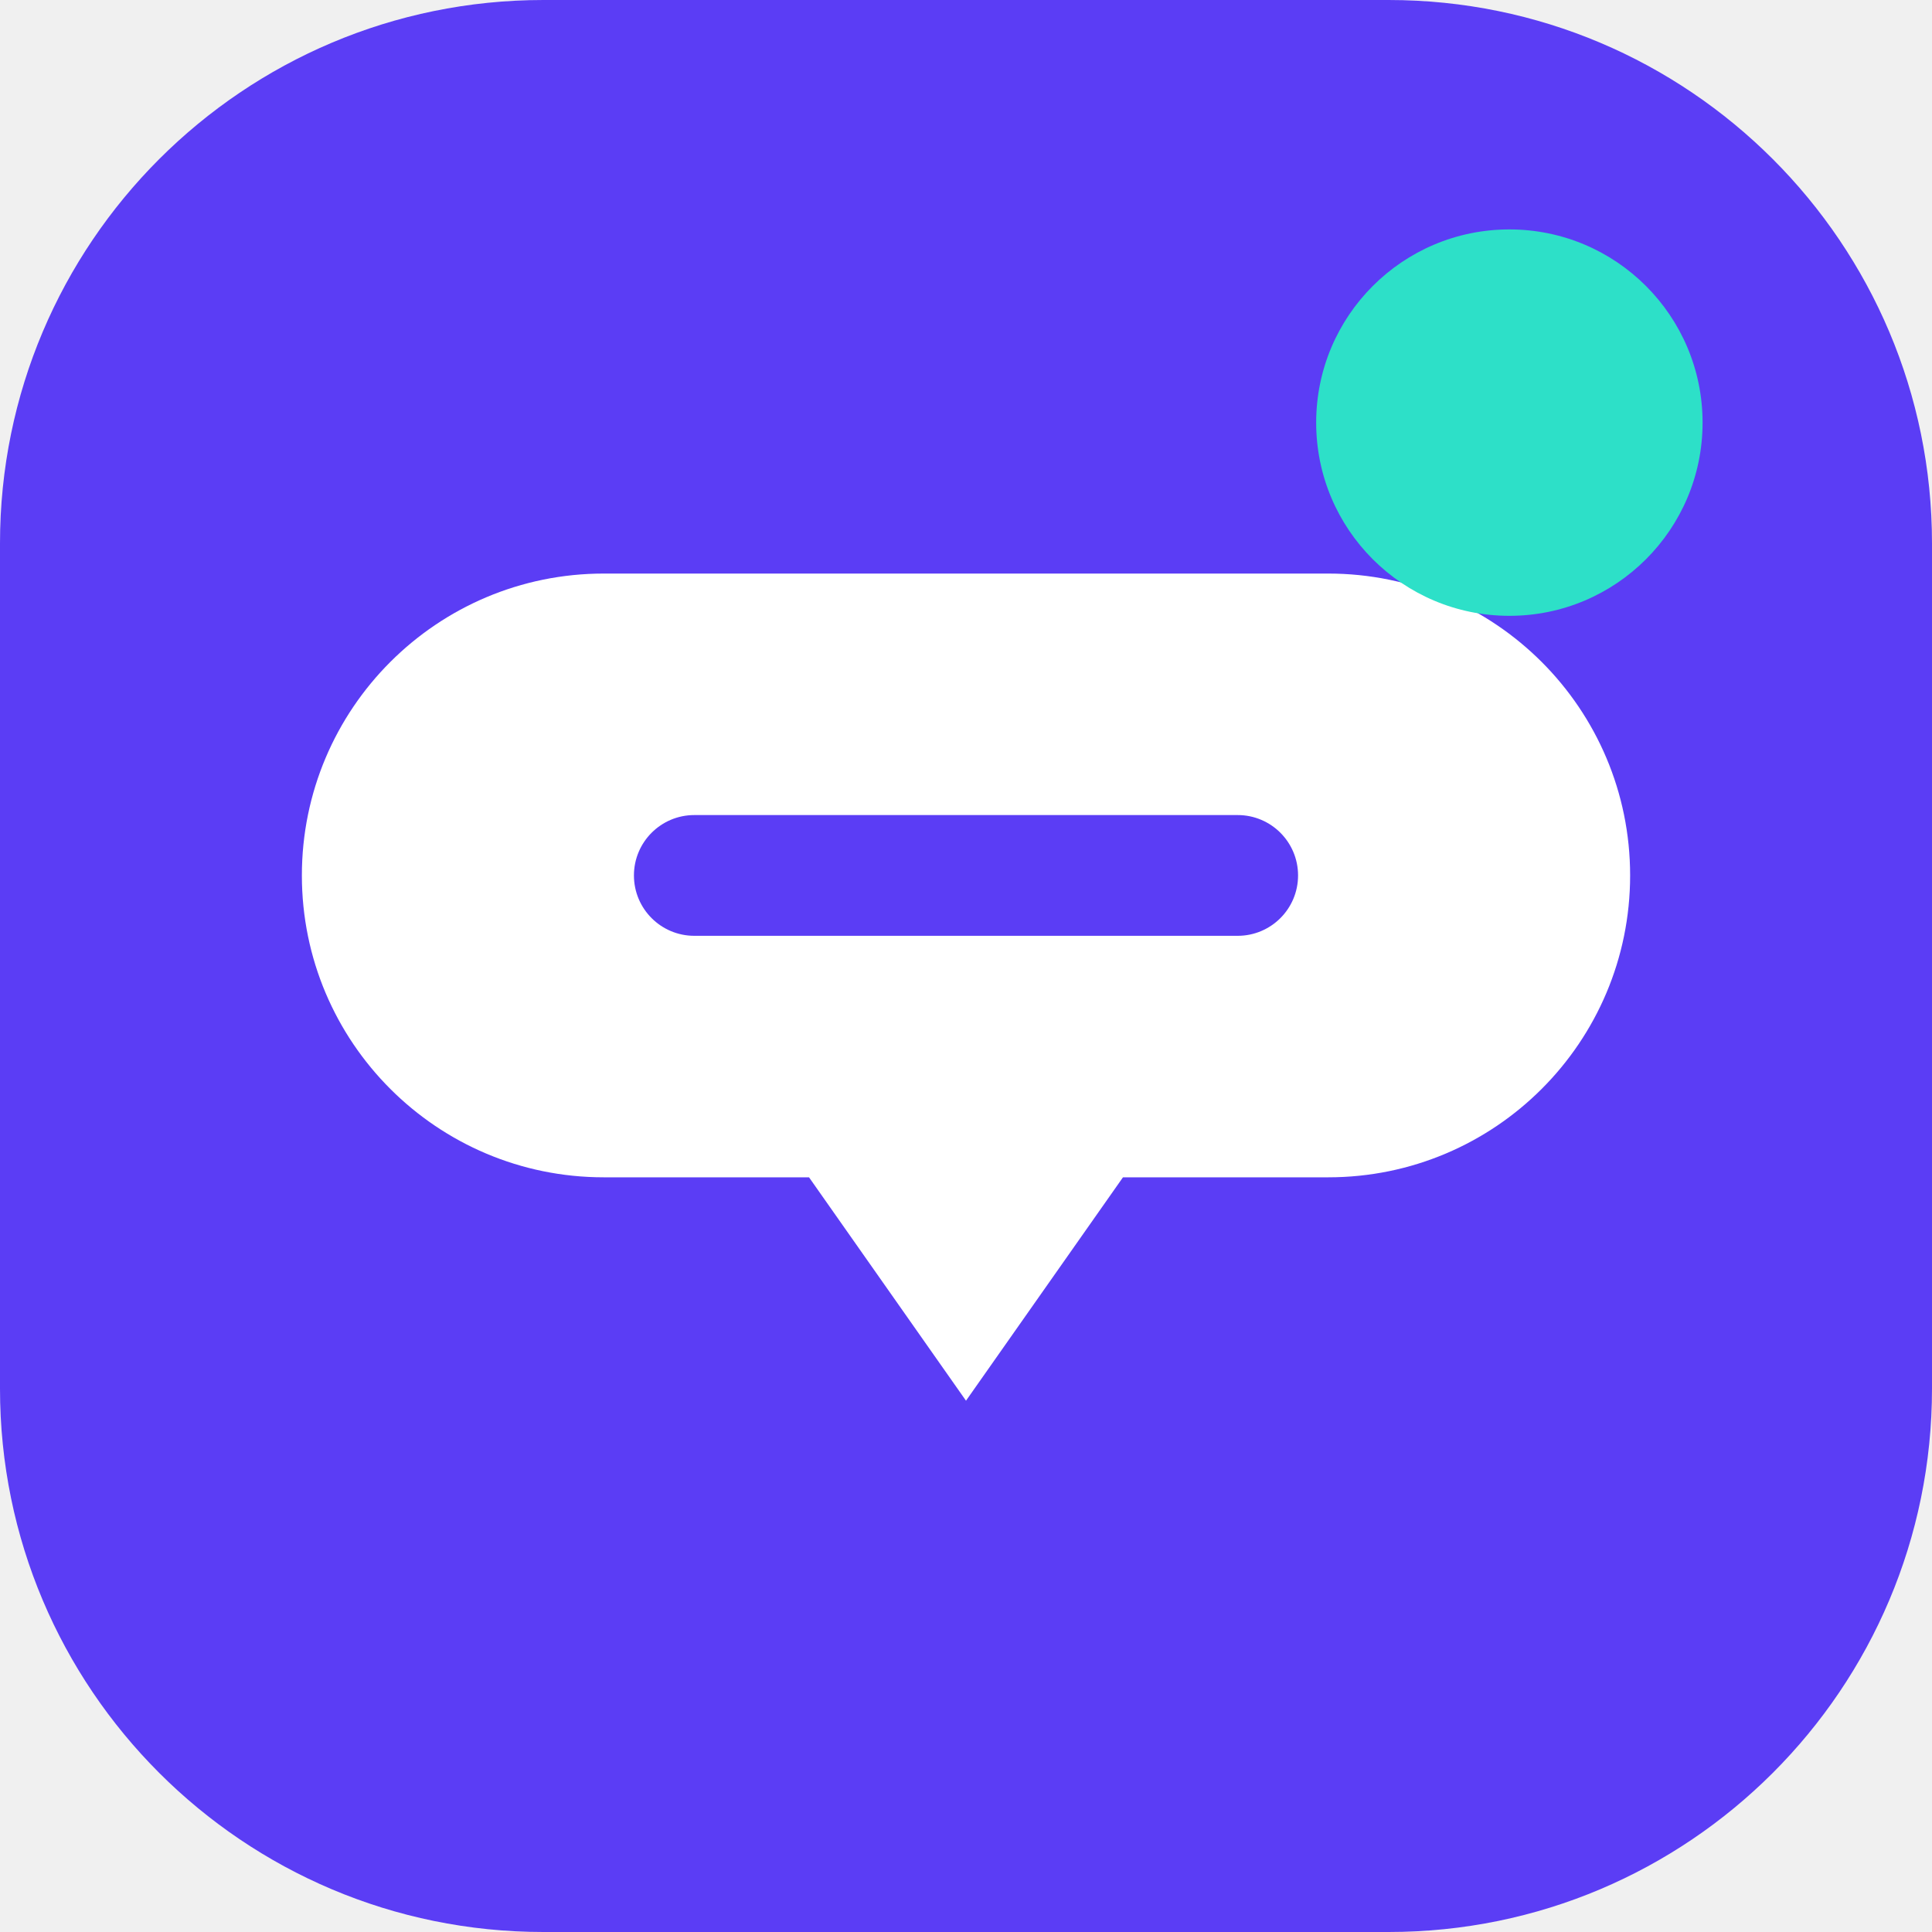
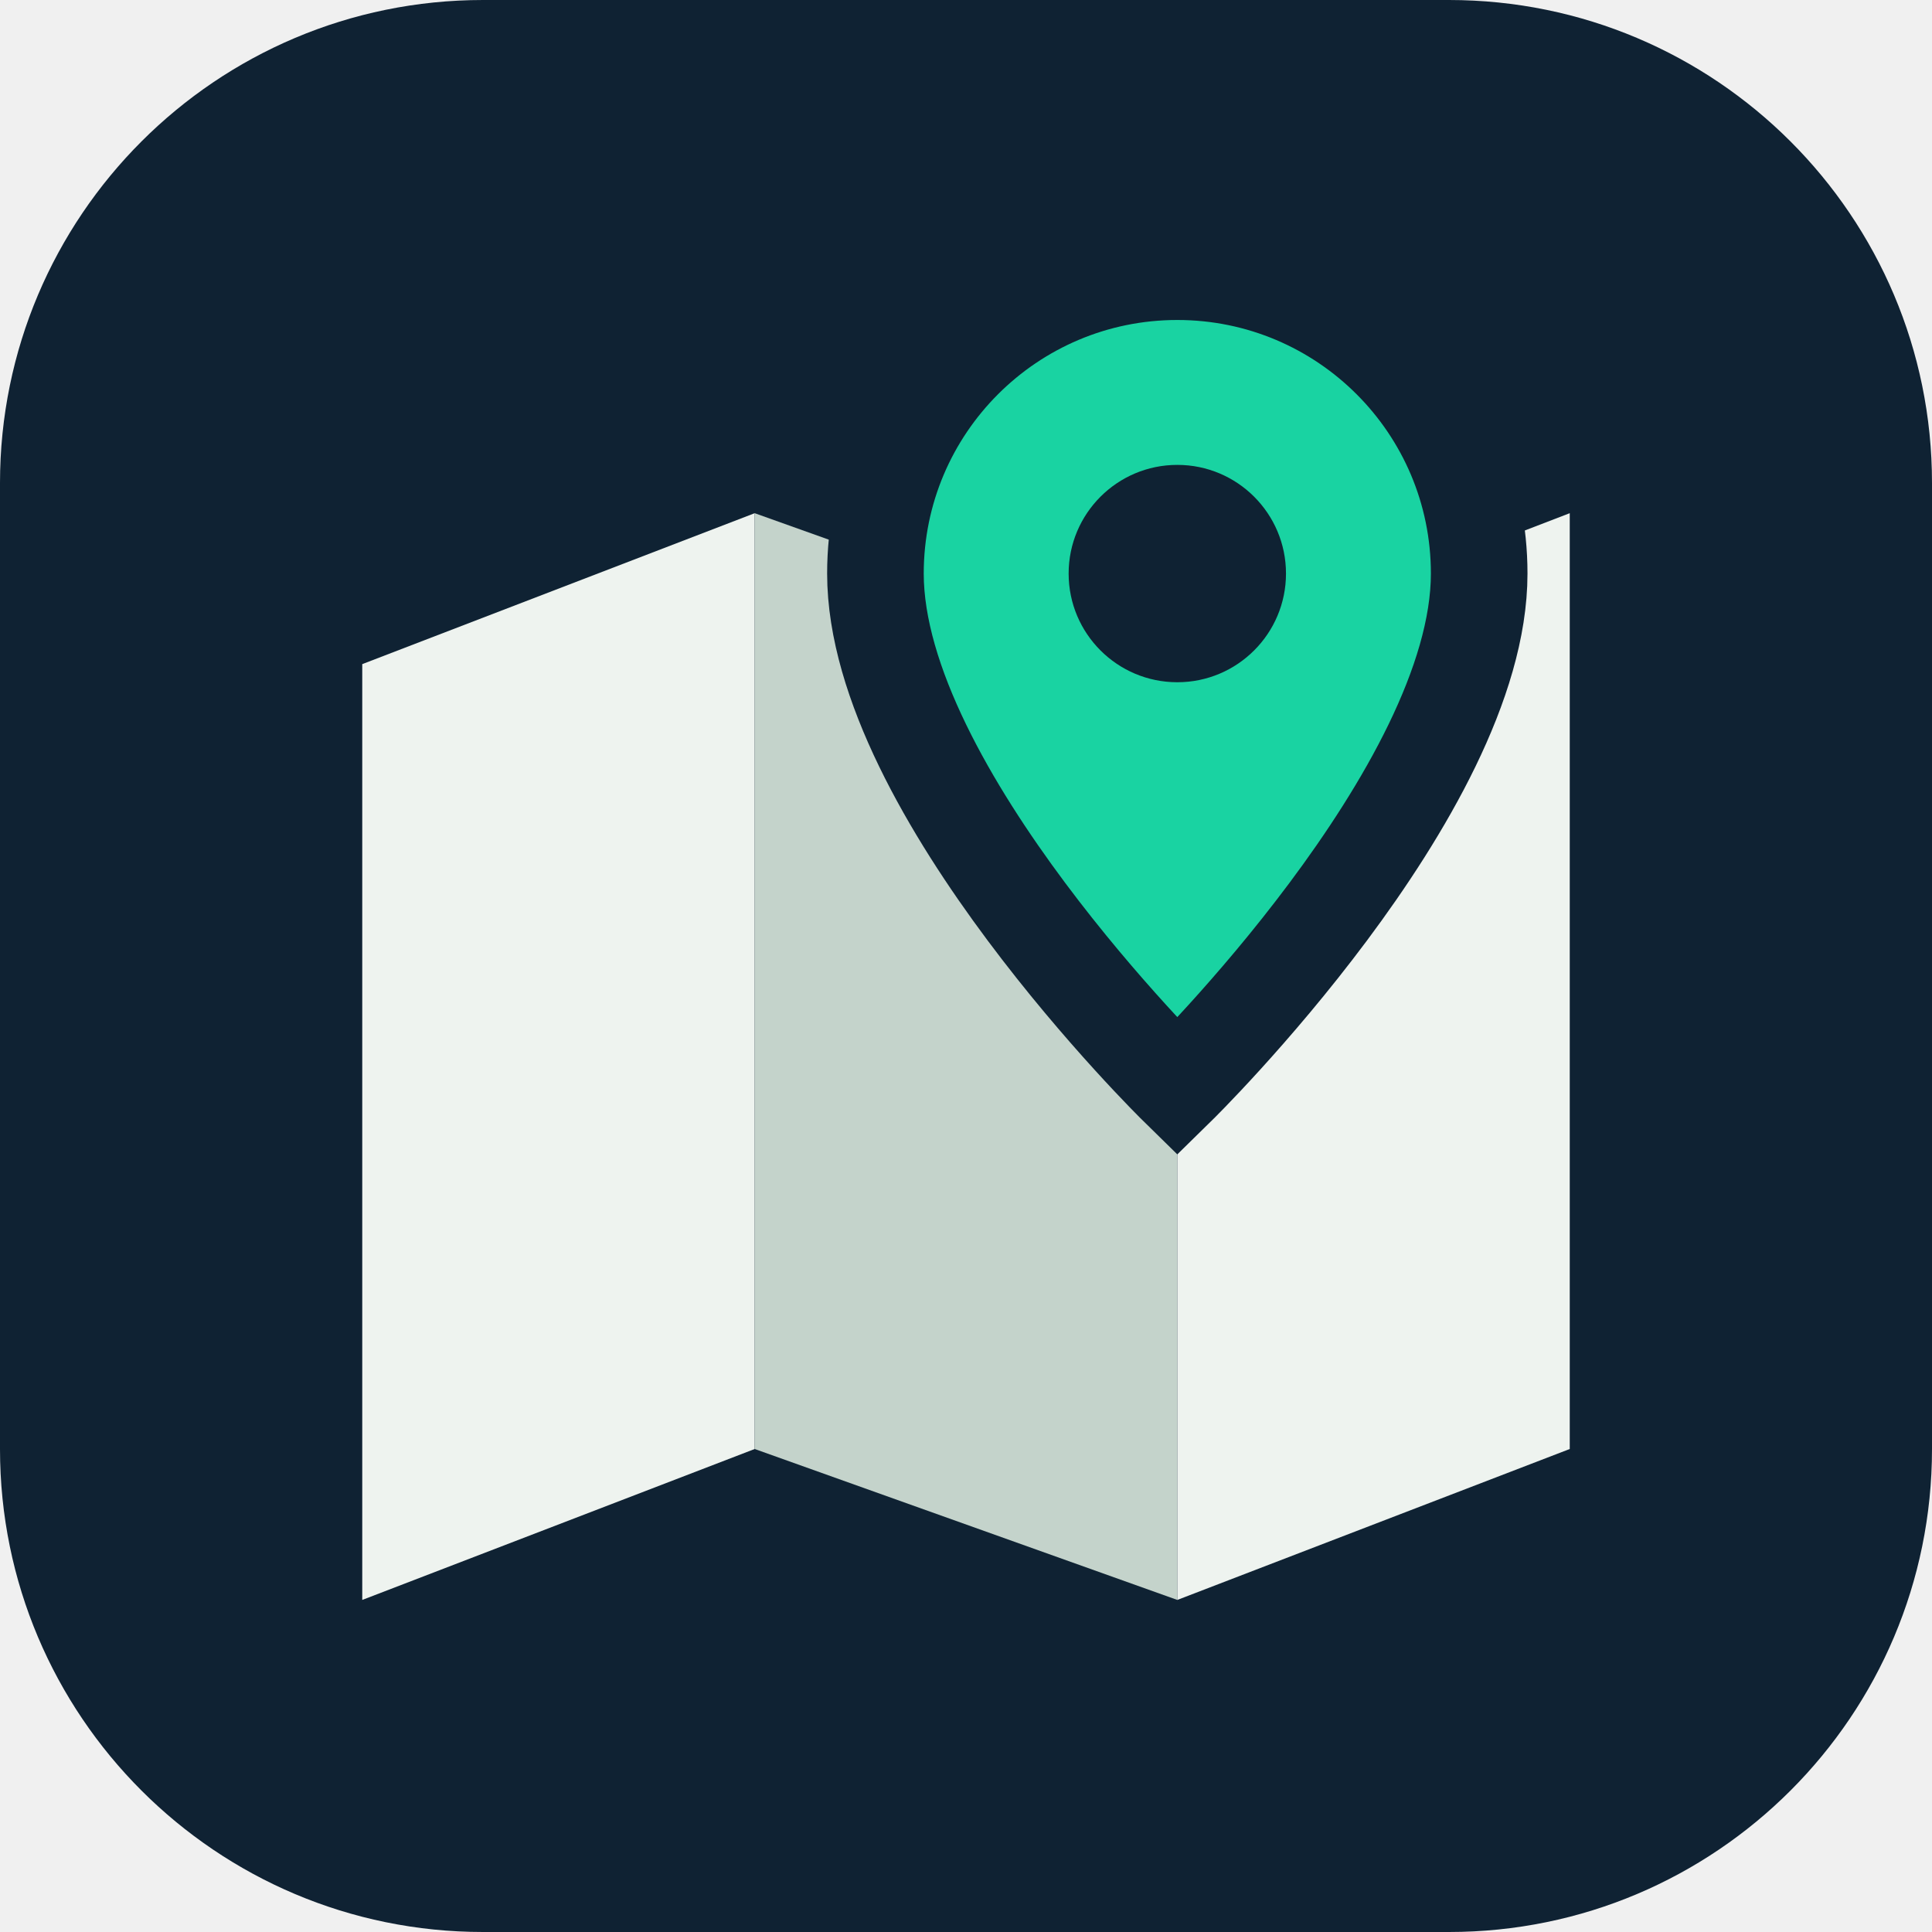
<svg xmlns="http://www.w3.org/2000/svg" viewBox="0 0 32 32" fill="none">
-   <rect width="32" height="32" rx="9" fill="#5b3df5" />
-   <path d="M10 9.5h12a5 5 0 0 1 0 10h-3.4L16 23.2l-2.6-3.7H10a5 5 0 0 1 0-10Z" fill="#fff" />
-   <rect x="10.5" y="13.5" width="11" height="2" rx="1" fill="#5b3df5" />
-   <circle cx="25" cy="7" r="3.2" fill="#2de0c8" />
+   <rect width="32" height="32" rx="8" fill="#0f2233" />
+   <path d="M6 11l6.5-2.5v15.5L6 26.5Z" fill="#eef3ef" />
+   <path d="M12.5 8.5l7 2.5v15.5l-7-2.5Z" fill="#c4d3cb" />
+   <path d="M19.5 11l6.5-2.5v15.5l-6.5 2.5Z" fill="#eef3ef" />
+   <path d="M19.5 4.5a5 5 0 0 1 5 5c0 3.6-5 8.5-5 8.5s-5-4.9-5-8.5a5 5 0 0 1 5-5Z" fill="#19d3a2" stroke="#0f2233" stroke-width="1.6" />
+   <circle cx="19.5" cy="9.5" r="1.8" fill="#0f2233" />
</svg>
